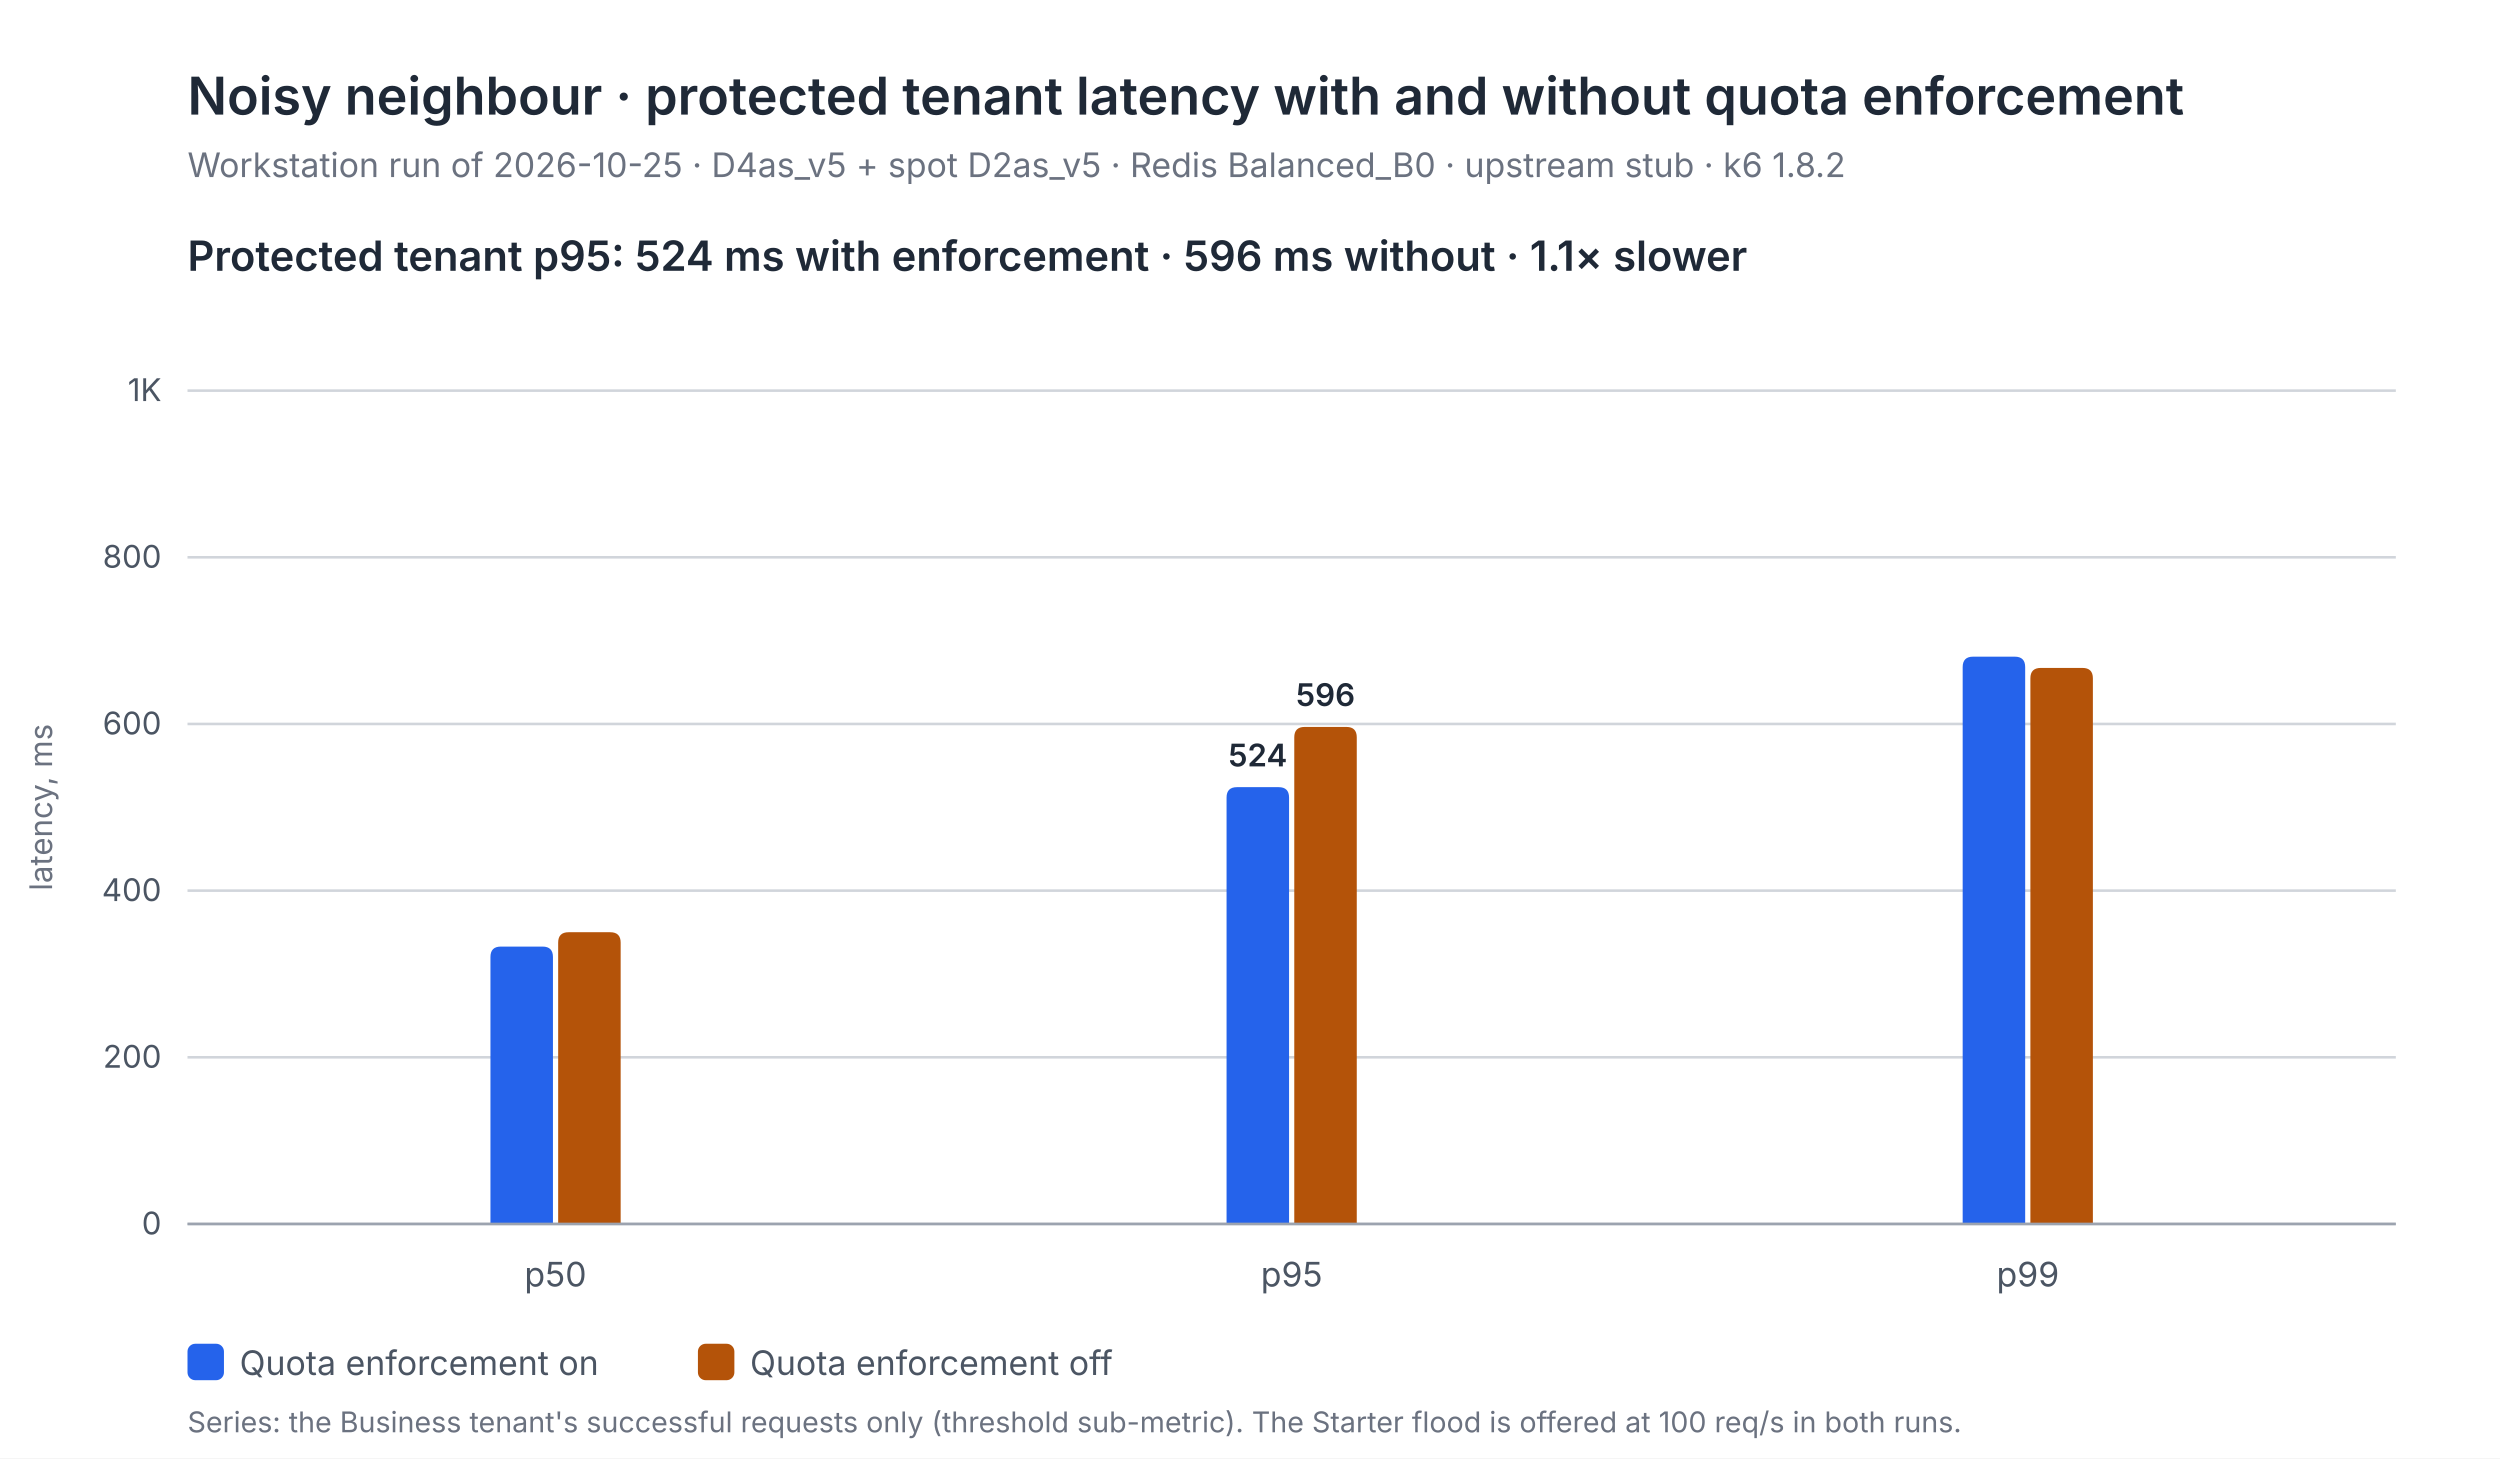
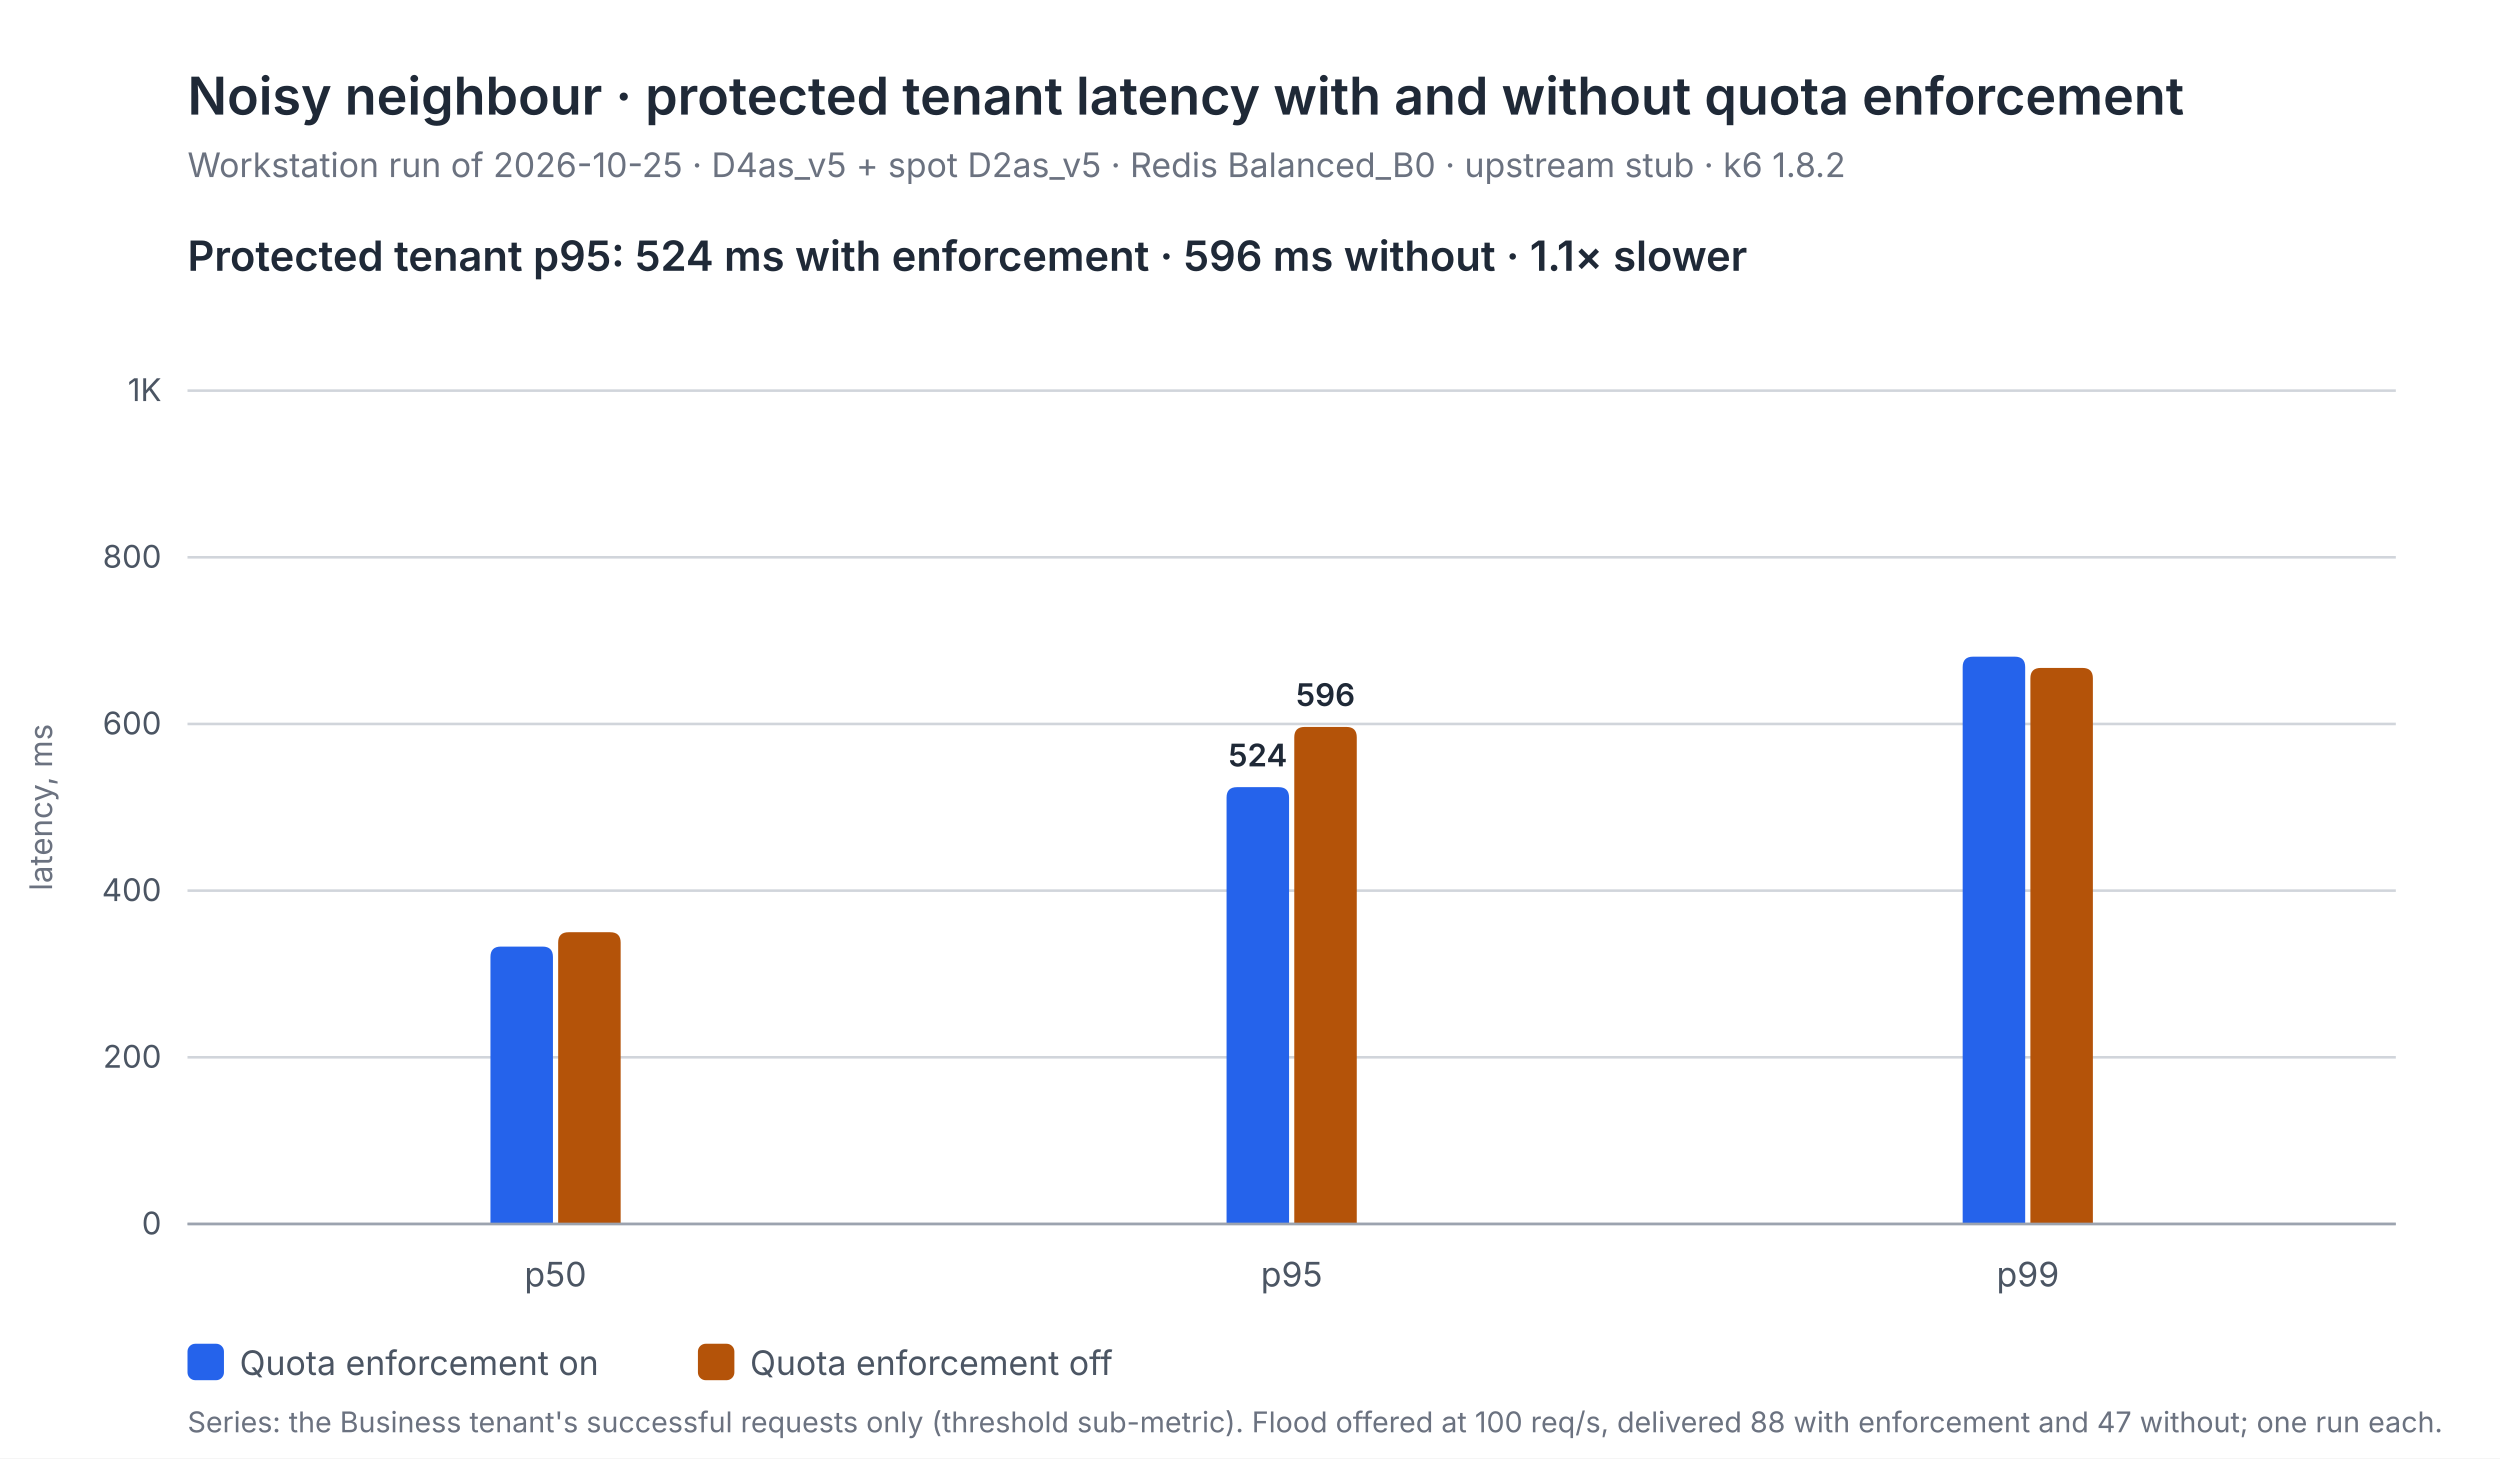
<svg xmlns="http://www.w3.org/2000/svg" width="960" height="560" viewBox="0 0 960 560" font-family="Inter, 'Segoe UI', Helvetica, Arial, sans-serif">
  <rect width="960" height="560" fill="#FFFFFF" />
  <text x="72" y="44" font-size="20" font-weight="600" fill="#1F2937">Noisy neighbour · protected tenant latency with and without quota enforcement</text>
  <text x="72" y="68" font-size="13" fill="#6B7280">Workstation run of 2026-10-25 · D4as_v5 + spot D2as_v5 · Redis Balanced_B0 · upstream stub · k6 1.8.2</text>
  <text x="72" y="104" font-size="16" font-weight="600" fill="#1F2937">Protected tenant p95: 524 ms with enforcement · 596 ms without · 1.1× slower</text>
  <line x1="72" y1="470.0" x2="920" y2="470.0" stroke="#D1D5DB" stroke-width="1" />
  <text x="62" y="474.0" font-size="12" text-anchor="end" fill="#4B5563">0</text>
  <line x1="72" y1="406.0" x2="920" y2="406.0" stroke="#D1D5DB" stroke-width="1" />
  <text x="62" y="410.0" font-size="12" text-anchor="end" fill="#4B5563">200</text>
  <line x1="72" y1="342.0" x2="920" y2="342.0" stroke="#D1D5DB" stroke-width="1" />
  <text x="62" y="346.0" font-size="12" text-anchor="end" fill="#4B5563">400</text>
  <line x1="72" y1="278.0" x2="920" y2="278.0" stroke="#D1D5DB" stroke-width="1" />
  <text x="62" y="282.0" font-size="12" text-anchor="end" fill="#4B5563">600</text>
  <line x1="72" y1="214.0" x2="920" y2="214.0" stroke="#D1D5DB" stroke-width="1" />
  <text x="62" y="218.0" font-size="12" text-anchor="end" fill="#4B5563">800</text>
  <line x1="72" y1="150.0" x2="920" y2="150.0" stroke="#D1D5DB" stroke-width="1" />
  <text x="62" y="154.0" font-size="12" text-anchor="end" fill="#4B5563">1K</text>
  <text x="20" y="310.0" font-size="12" fill="#6B7280" text-anchor="middle" transform="rotate(-90 20 310.0)">latency, ms</text>
  <text x="213.3" y="494" font-size="13" text-anchor="middle" fill="#4B5563">p50</text>
  <path d="M188.333,470 V367.486 Q188.333,363.486 192.333,363.486 H208.333 Q212.333,363.486 212.333,367.486 V470 Z" fill="#2563EB" />
  <path d="M214.333,470 V361.975 Q214.333,357.975 218.333,357.975 H234.333 Q238.333,357.975 238.333,361.975 V470 Z" fill="#B45309" />
  <text x="496.0" y="494" font-size="13" text-anchor="middle" fill="#4B5563">p95</text>
  <path d="M471.0,470 V306.268 Q471.0,302.268 475.0,302.268 H491.0 Q495.0,302.268 495.0,306.268 V470 Z" fill="#2563EB" />
  <text x="483.0" y="294.3" font-size="12" font-weight="600" text-anchor="middle" fill="#1F2937">524</text>
  <path d="M497.0,470 V283.141 Q497.0,279.141 501.0,279.141 H517.0 Q521.0,279.141 521.0,283.141 V470 Z" fill="#B45309" />
  <text x="509.0" y="271.1" font-size="12" font-weight="600" text-anchor="middle" fill="#1F2937">596</text>
  <text x="778.7" y="494" font-size="13" text-anchor="middle" fill="#4B5563">p99</text>
  <path d="M753.667,470 V256.159 Q753.667,252.159 757.667,252.159 H773.667 Q777.667,252.159 777.667,256.159 V470 Z" fill="#2563EB" />
  <path d="M779.667,470 V260.482 Q779.667,256.482 783.667,256.482 H799.667 Q803.667,256.482 803.667,260.482 V470 Z" fill="#B45309" />
  <line x1="72" y1="470" x2="920" y2="470" stroke="#9CA3AF" stroke-width="1" />
  <rect x="72" y="516" width="14" height="14" rx="3" fill="#2563EB" />
  <text x="92" y="528" font-size="13" fill="#4B5563">Quota enforcement on</text>
  <rect x="268.0" y="516" width="14" height="14" rx="3" fill="#B45309" />
  <text x="288.0" y="528" font-size="13" fill="#4B5563">Quota enforcement off</text>
-   <text x="72" y="550" font-size="11" fill="#6B7280">Series: the Business tenant's successful requests only (threshold sub-metric). The Starter flood is offered at 100 req/s in both runs.</text>
+   <text x="72" y="550" font-size="11" fill="#6B7280">Series: the Business tenant's successful requests only (threshold sub-metric). Flood offered at 100 req/s, delivered 88 with enforcement and 47 without; one run each.</text>
</svg>
